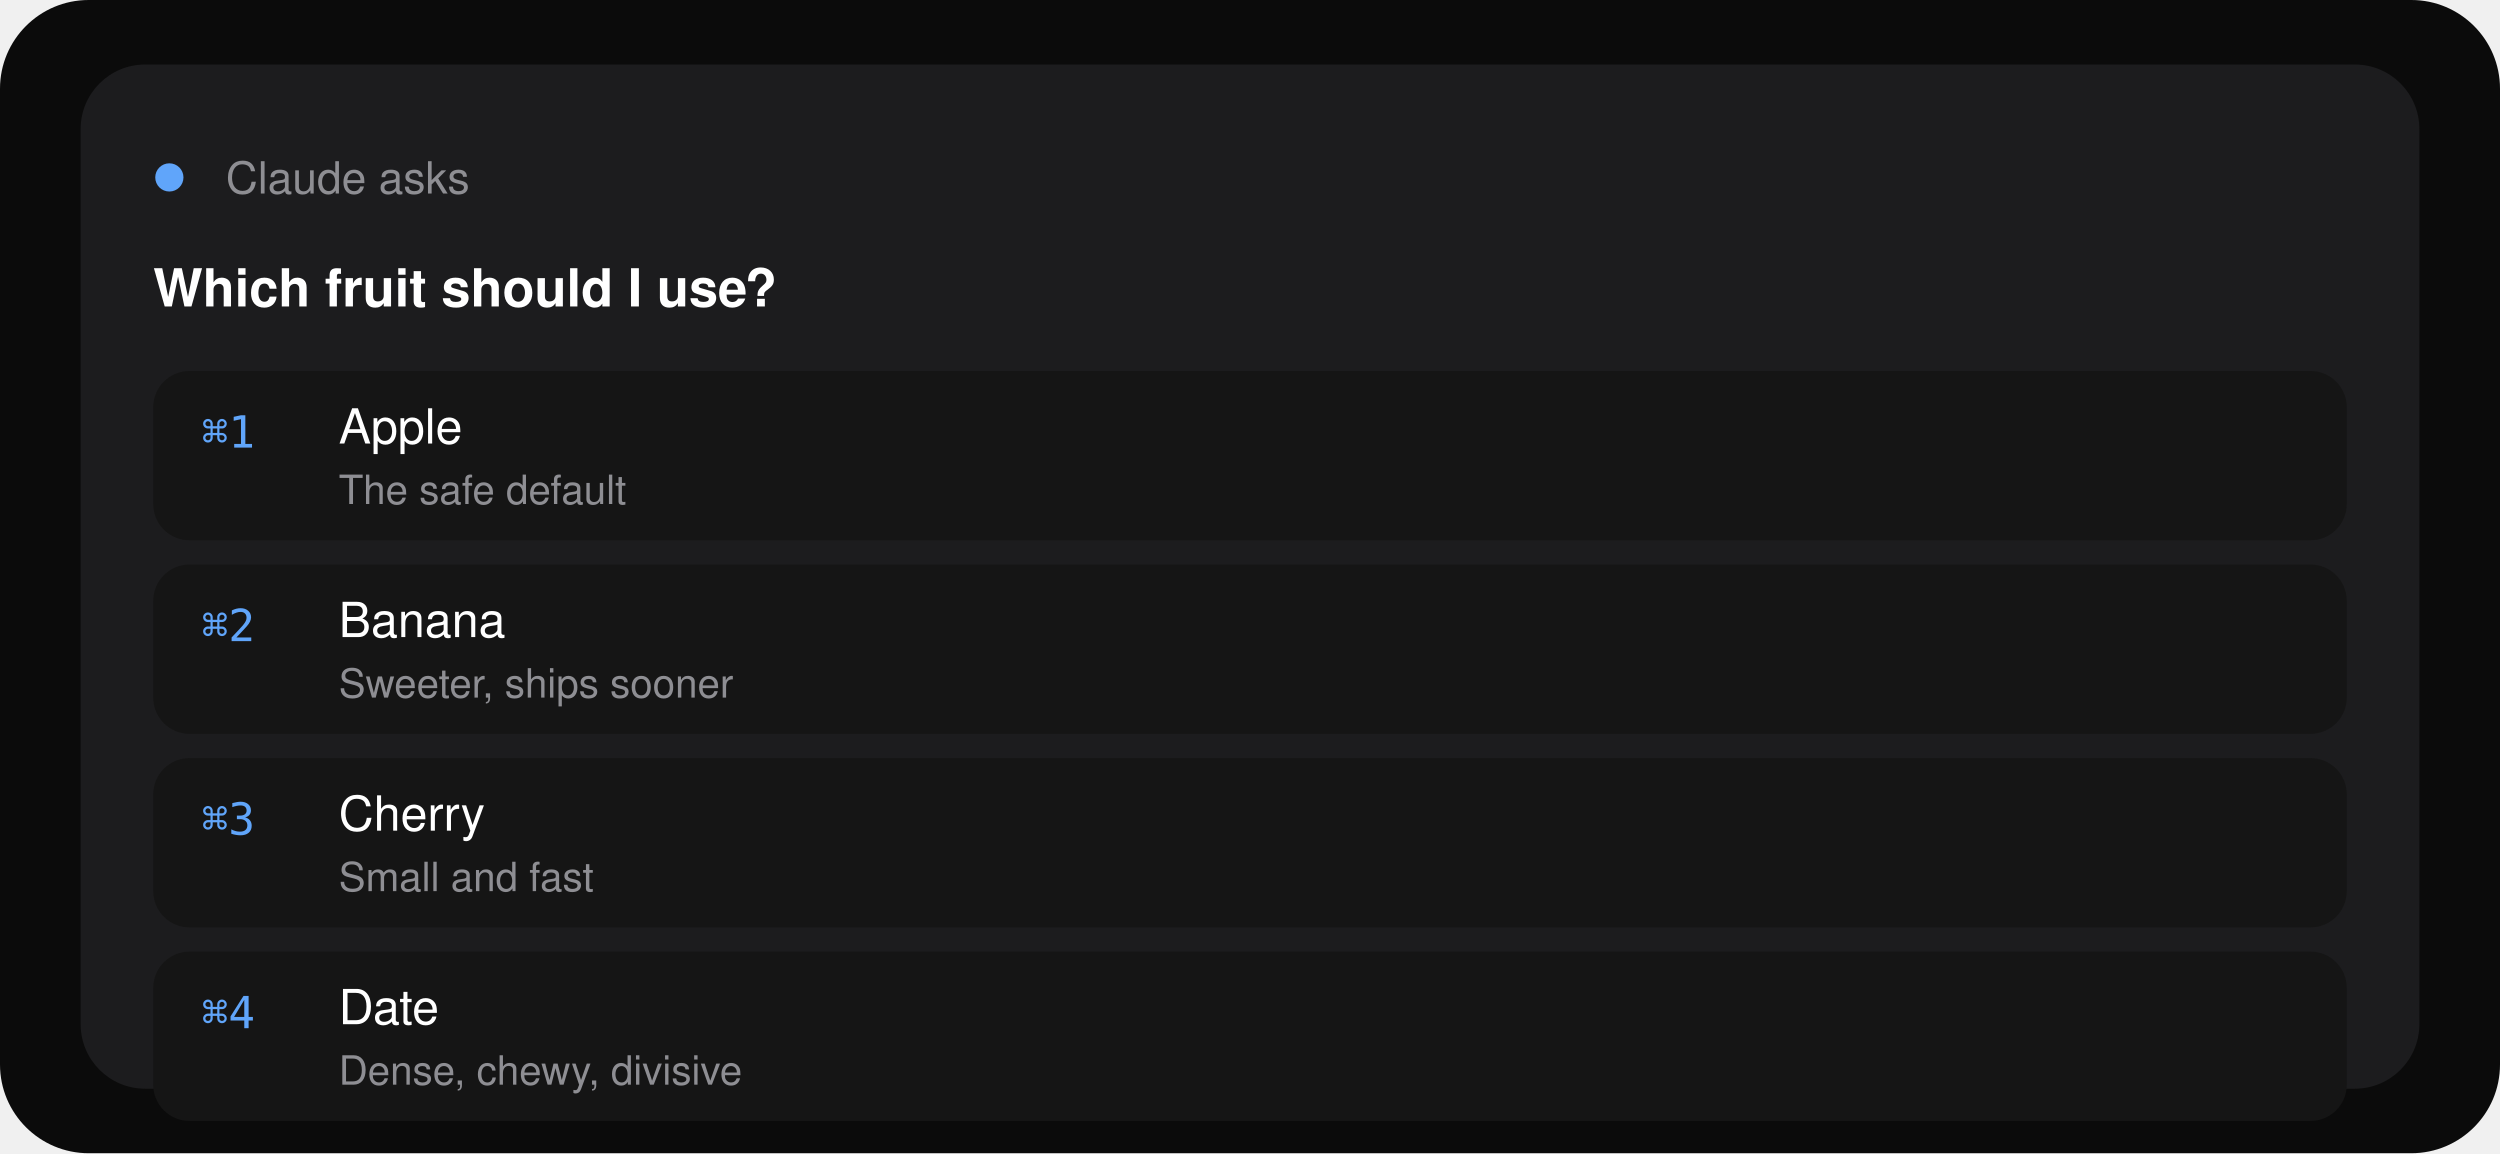
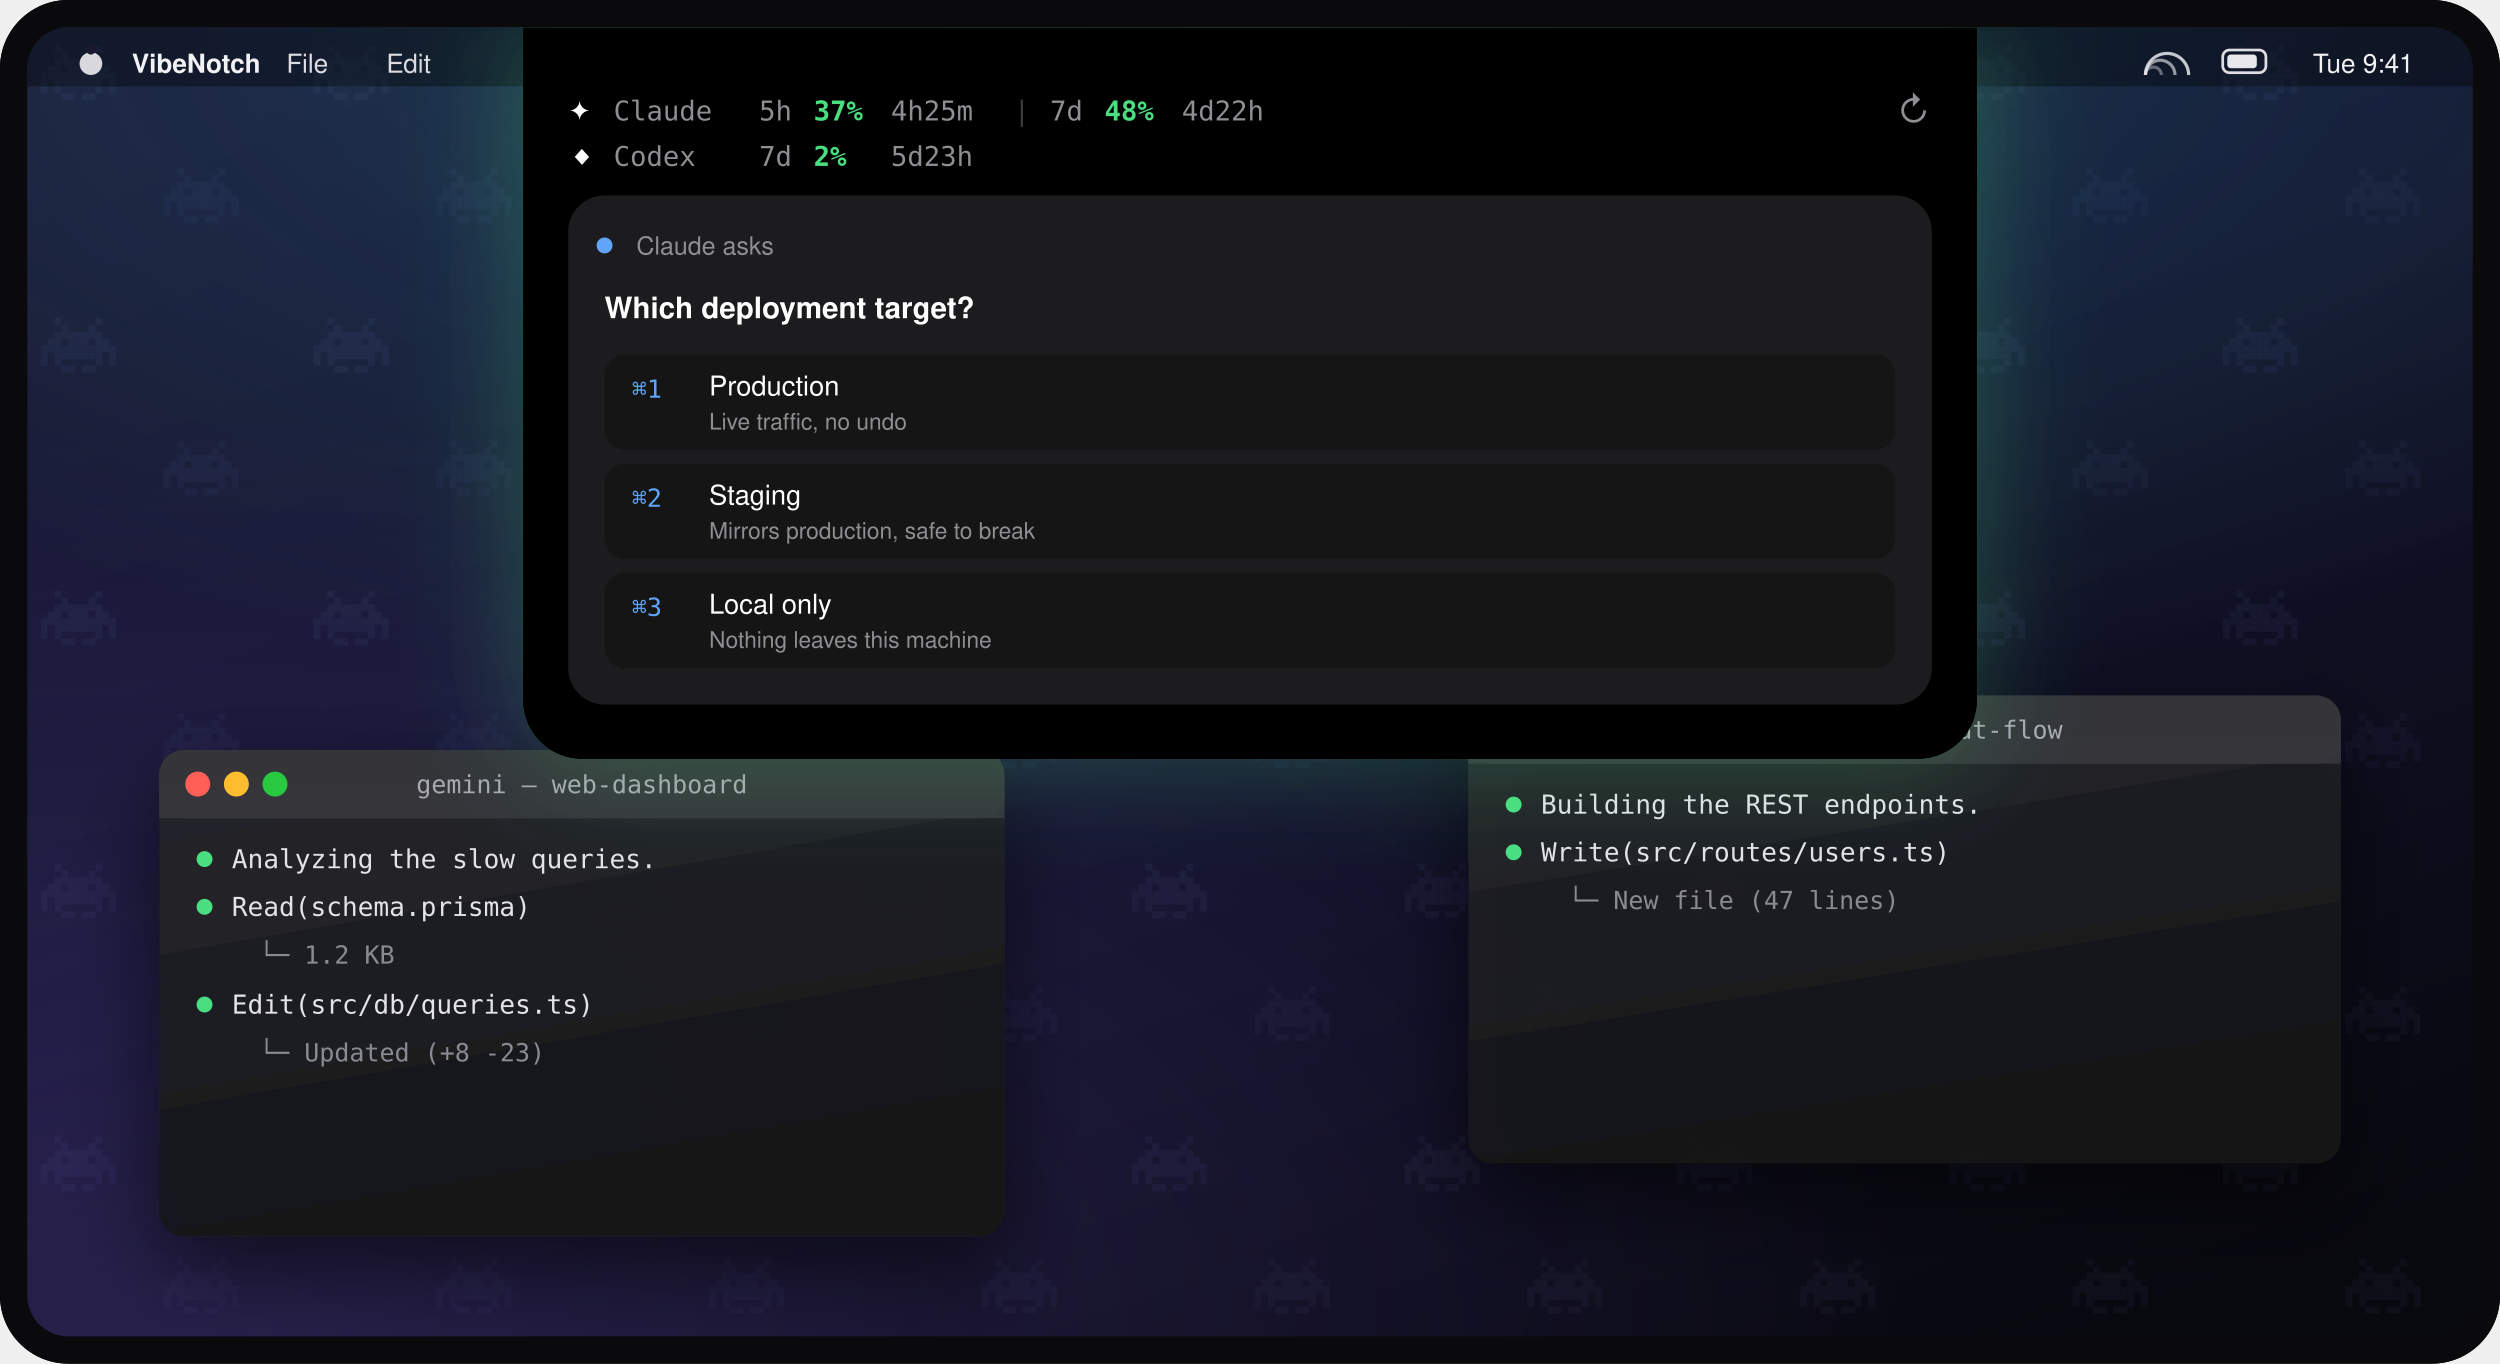
- <svg xmlns="http://www.w3.org/2000/svg" width="620" height="286" viewBox="0 0 620 286" role="img">
-   <rect x="0" y="0" width="620" height="286" rx="22" fill="#0B0B0B" opacity="1.0" />
-   <rect x="20" y="16" width="580" height="254" rx="16" fill="#1C1C1E" opacity="1.0" />
-   <circle cx="42" cy="44" r="3.5" fill="#60A5FA" />
-   <text x="56" y="48" font-family="-apple-system, BlinkMacSystemFont, 'SF Pro Text', Helvetica, Arial, sans-serif" font-size="11" font-weight="500" fill="#8E8E93" text-anchor="start" opacity="1.0">Claude asks</text>
-   <text x="38" y="76" font-family="-apple-system, BlinkMacSystemFont, 'SF Pro Text', Helvetica, Arial, sans-serif" font-size="13" font-weight="600" fill="#FFFFFF" text-anchor="start" opacity="1.0">Which fruit should I use?</text>
-   <rect x="38" y="92" width="544" height="42" rx="9" fill="#151515" opacity="1.0" />
-   <text x="50" y="111" font-family="ui-monospace, 'SF Mono', Menlo, monospace" font-size="11" font-weight="500" fill="#60A5FA" text-anchor="start" opacity="1.0">⌘1</text>
-   <text x="84" y="110" font-family="-apple-system, BlinkMacSystemFont, 'SF Pro Text', Helvetica, Arial, sans-serif" font-size="12" font-weight="500" fill="#FFFFFF" text-anchor="start" opacity="1.0">Apple</text>
-   <text x="84" y="125" font-family="-apple-system, BlinkMacSystemFont, 'SF Pro Text', Helvetica, Arial, sans-serif" font-size="10" font-weight="400" fill="#8E8E93" text-anchor="start" opacity="1.0">The safe default</text>
-   <rect x="38" y="140" width="544" height="42" rx="9" fill="#151515" opacity="1.0" />
-   <text x="50" y="159" font-family="ui-monospace, 'SF Mono', Menlo, monospace" font-size="11" font-weight="500" fill="#60A5FA" text-anchor="start" opacity="1.0">⌘2</text>
-   <text x="84" y="158" font-family="-apple-system, BlinkMacSystemFont, 'SF Pro Text', Helvetica, Arial, sans-serif" font-size="12" font-weight="500" fill="#FFFFFF" text-anchor="start" opacity="1.0">Banana</text>
-   <text x="84" y="173" font-family="-apple-system, BlinkMacSystemFont, 'SF Pro Text', Helvetica, Arial, sans-serif" font-size="10" font-weight="400" fill="#8E8E93" text-anchor="start" opacity="1.0">Sweeter, ships sooner</text>
-   <rect x="38" y="188" width="544" height="42" rx="9" fill="#151515" opacity="1.0" />
-   <text x="50" y="207" font-family="ui-monospace, 'SF Mono', Menlo, monospace" font-size="11" font-weight="500" fill="#60A5FA" text-anchor="start" opacity="1.0">⌘3</text>
-   <text x="84" y="206" font-family="-apple-system, BlinkMacSystemFont, 'SF Pro Text', Helvetica, Arial, sans-serif" font-size="12" font-weight="500" fill="#FFFFFF" text-anchor="start" opacity="1.0">Cherry</text>
-   <text x="84" y="221" font-family="-apple-system, BlinkMacSystemFont, 'SF Pro Text', Helvetica, Arial, sans-serif" font-size="10" font-weight="400" fill="#8E8E93" text-anchor="start" opacity="1.0">Small and fast</text>
-   <rect x="38" y="236" width="544" height="42" rx="9" fill="#151515" opacity="1.0" />
-   <text x="50" y="255" font-family="ui-monospace, 'SF Mono', Menlo, monospace" font-size="11" font-weight="500" fill="#60A5FA" text-anchor="start" opacity="1.0">⌘4</text>
-   <text x="84" y="254" font-family="-apple-system, BlinkMacSystemFont, 'SF Pro Text', Helvetica, Arial, sans-serif" font-size="12" font-weight="500" fill="#FFFFFF" text-anchor="start" opacity="1.0">Date</text>
-   <text x="84" y="269" font-family="-apple-system, BlinkMacSystemFont, 'SF Pro Text', Helvetica, Arial, sans-serif" font-size="10" font-weight="400" fill="#8E8E93" text-anchor="start" opacity="1.0">Dense, chewy, divisive</text>
+ <svg xmlns="http://www.w3.org/2000/svg" width="1100" height="600" viewBox="0 0 1100 600" role="img">
+   <rect x="0" y="0" width="1100" height="600" rx="30" fill="#000000" opacity="1.0" />
+   <defs>
+     <linearGradient id="sky" x1="0.15" y1="0" x2="0.85" y2="1">
+       <stop offset="0%" stop-color="#1B1B3A" />
+       <stop offset="45%" stop-color="#141430" />
+       <stop offset="100%" stop-color="#08080F" />
+     </linearGradient>
+     <radialGradient id="glow" cx="0.5" cy="0" r="0.75">
+       <stop offset="0%" stop-color="#4ADE80" stop-opacity="0.30" />
+       <stop offset="55%" stop-color="#2AA5B8" stop-opacity="0.11" />
+       <stop offset="100%" stop-color="#4ADE80" stop-opacity="0" />
+     </radialGradient>
+     <radialGradient id="corner" cx="0.08" cy="1" r="0.7">
+       <stop offset="0%" stop-color="#7C5BD6" stop-opacity="0.22" />
+       <stop offset="100%" stop-color="#7C5BD6" stop-opacity="0" />
+     </radialGradient>
+     <pattern id="invaders" width="120" height="120" patternUnits="userSpaceOnUse">
+       <g fill="#8FA0FF" opacity="0.055" transform="translate(18,20)">
+         <rect x="6" y="0" width="3" height="3" />
+         <rect x="24" y="0" width="3" height="3" />
+         <rect x="9" y="3" width="3" height="3" />
+         <rect x="21" y="3" width="3" height="3" />
+         <rect x="6" y="6" width="3" height="3" />
+         <rect x="9" y="6" width="3" height="3" />
+         <rect x="12" y="6" width="3" height="3" />
+         <rect x="15" y="6" width="3" height="3" />
+         <rect x="18" y="6" width="3" height="3" />
+         <rect x="21" y="6" width="3" height="3" />
+         <rect x="24" y="6" width="3" height="3" />
+         <rect x="3" y="9" width="3" height="3" />
+         <rect x="6" y="9" width="3" height="3" />
+         <rect x="12" y="9" width="3" height="3" />
+         <rect x="15" y="9" width="3" height="3" />
+         <rect x="18" y="9" width="3" height="3" />
+         <rect x="24" y="9" width="3" height="3" />
+         <rect x="27" y="9" width="3" height="3" />
+         <rect x="0" y="12" width="3" height="3" />
+         <rect x="3" y="12" width="3" height="3" />
+         <rect x="6" y="12" width="3" height="3" />
+         <rect x="9" y="12" width="3" height="3" />
+         <rect x="12" y="12" width="3" height="3" />
+         <rect x="15" y="12" width="3" height="3" />
+         <rect x="18" y="12" width="3" height="3" />
+         <rect x="21" y="12" width="3" height="3" />
+         <rect x="24" y="12" width="3" height="3" />
+         <rect x="27" y="12" width="3" height="3" />
+         <rect x="30" y="12" width="3" height="3" />
+         <rect x="0" y="15" width="3" height="3" />
+         <rect x="6" y="15" width="3" height="3" />
+         <rect x="9" y="15" width="3" height="3" />
+         <rect x="12" y="15" width="3" height="3" />
+         <rect x="15" y="15" width="3" height="3" />
+         <rect x="18" y="15" width="3" height="3" />
+         <rect x="21" y="15" width="3" height="3" />
+         <rect x="24" y="15" width="3" height="3" />
+         <rect x="30" y="15" width="3" height="3" />
+         <rect x="0" y="18" width="3" height="3" />
+         <rect x="6" y="18" width="3" height="3" />
+         <rect x="24" y="18" width="3" height="3" />
+         <rect x="30" y="18" width="3" height="3" />
+         <rect x="9" y="21" width="3" height="3" />
+         <rect x="12" y="21" width="3" height="3" />
+         <rect x="18" y="21" width="3" height="3" />
+         <rect x="21" y="21" width="3" height="3" />
+       </g>
+       <g fill="#8FA0FF" opacity="0.045" transform="translate(72,74)">
+         <rect x="6" y="0" width="3" height="3" />
+         <rect x="24" y="0" width="3" height="3" />
+         <rect x="9" y="3" width="3" height="3" />
+         <rect x="21" y="3" width="3" height="3" />
+         <rect x="6" y="6" width="3" height="3" />
+         <rect x="9" y="6" width="3" height="3" />
+         <rect x="12" y="6" width="3" height="3" />
+         <rect x="15" y="6" width="3" height="3" />
+         <rect x="18" y="6" width="3" height="3" />
+         <rect x="21" y="6" width="3" height="3" />
+         <rect x="24" y="6" width="3" height="3" />
+         <rect x="3" y="9" width="3" height="3" />
+         <rect x="6" y="9" width="3" height="3" />
+         <rect x="12" y="9" width="3" height="3" />
+         <rect x="15" y="9" width="3" height="3" />
+         <rect x="18" y="9" width="3" height="3" />
+         <rect x="24" y="9" width="3" height="3" />
+         <rect x="27" y="9" width="3" height="3" />
+         <rect x="0" y="12" width="3" height="3" />
+         <rect x="3" y="12" width="3" height="3" />
+         <rect x="6" y="12" width="3" height="3" />
+         <rect x="9" y="12" width="3" height="3" />
+         <rect x="12" y="12" width="3" height="3" />
+         <rect x="15" y="12" width="3" height="3" />
+         <rect x="18" y="12" width="3" height="3" />
+         <rect x="21" y="12" width="3" height="3" />
+         <rect x="24" y="12" width="3" height="3" />
+         <rect x="27" y="12" width="3" height="3" />
+         <rect x="30" y="12" width="3" height="3" />
+         <rect x="0" y="15" width="3" height="3" />
+         <rect x="6" y="15" width="3" height="3" />
+         <rect x="9" y="15" width="3" height="3" />
+         <rect x="12" y="15" width="3" height="3" />
+         <rect x="15" y="15" width="3" height="3" />
+         <rect x="18" y="15" width="3" height="3" />
+         <rect x="21" y="15" width="3" height="3" />
+         <rect x="24" y="15" width="3" height="3" />
+         <rect x="30" y="15" width="3" height="3" />
+         <rect x="0" y="18" width="3" height="3" />
+         <rect x="6" y="18" width="3" height="3" />
+         <rect x="24" y="18" width="3" height="3" />
+         <rect x="30" y="18" width="3" height="3" />
+         <rect x="9" y="21" width="3" height="3" />
+         <rect x="12" y="21" width="3" height="3" />
+         <rect x="18" y="21" width="3" height="3" />
+         <rect x="21" y="21" width="3" height="3" />
+       </g>
+     </pattern>
+     <linearGradient id="win" x1="0" y1="0" x2="0.3" y2="1">
+       <stop offset="0%" stop-color="#26262C" stop-opacity="0.95" />
+       <stop offset="100%" stop-color="#141418" stop-opacity="0.95" />
+     </linearGradient>
+     <filter id="drop" x="-30%" y="-30%" width="160%" height="190%">
+       <feDropShadow dx="0" dy="16" stdDeviation="20" flood-color="#000" flood-opacity="0.6" />
+     </filter>
+     <filter id="halo" x="-50%" y="-50%" width="200%" height="200%">
+       <feDropShadow dx="0" dy="0" stdDeviation="26" flood-color="#4ADE80" flood-opacity="0.30" />
+     </filter>
+   </defs>
+   <clipPath id="screen">
+     <rect x="12" y="12" width="1076" height="576" rx="18" />
+   </clipPath>
+   <rect x="0" y="0" width="1100" height="600" rx="30" fill="#0A0A0C" opacity="1.0" />
+   <g clip-path="url(#screen)">
+     <rect x="12" y="12" width="1076" height="576" rx="0" fill="url(#sky)" opacity="1.0" />
+     <rect x="12" y="12" width="1076" height="576" rx="0" fill="url(#invaders)" opacity="1.0" />
+     <rect x="12" y="12" width="1076" height="576" rx="0" fill="url(#corner)" opacity="1.0" />
+     <rect x="12" y="12" width="1076" height="414.72" rx="0" fill="url(#glow)" opacity="1.0" />
+     <rect x="12" y="12" width="1076" height="26" rx="0" fill="#000000" opacity="0.38" />
+     <circle cx="40" cy="28" r="5" fill="#E8E8ED" opacity="0.92" />
+     <rect x="38" y="19" width="4" height="5" rx="2" fill="#1A1830" />
+     <text x="58" y="32" font-family="-apple-system, BlinkMacSystemFont, 'SF Pro Text', Helvetica, Arial, sans-serif" font-size="11.5" font-weight="600" fill="#F2F2F5" text-anchor="start" opacity="1.0">VibeNotch</text>
+     <text x="126" y="32" font-family="-apple-system, BlinkMacSystemFont, 'SF Pro Text', Helvetica, Arial, sans-serif" font-size="11.5" font-weight="400" fill="#DCDCE2" text-anchor="start" opacity="1.0">File</text>
+     <text x="170" y="32" font-family="-apple-system, BlinkMacSystemFont, 'SF Pro Text', Helvetica, Arial, sans-serif" font-size="11.5" font-weight="400" fill="#DCDCE2" text-anchor="start" opacity="1.0">Edit</text>
+     <text x="1062" y="32" font-family="-apple-system, BlinkMacSystemFont, 'SF Pro Text', Helvetica, Arial, sans-serif" font-size="11.5" font-weight="400" fill="#F2F2F5" text-anchor="end" opacity="1.0">Tue 9:41</text>
+     <rect x="978" y="22" width="19" height="10" rx="3" fill="none" stroke="#E8E8ED" stroke-width="1.2" opacity="0.95" />
+     <rect x="980" y="24" width="13" height="6" rx="1.5" fill="#E8E8ED" />
+     <path d="M 944 33 a 3.5 3.5 0 0 1 7.0 0" fill="none" stroke="#E8E8ED" stroke-width="1.4" opacity="0.4" />
+     <path d="M 944 33 a 6.5 6.5 0 0 1 13.0 0" fill="none" stroke="#E8E8ED" stroke-width="1.4" opacity="0.62" />
+     <path d="M 944 33 a 9.5 9.5 0 0 1 19.0 0" fill="none" stroke="#E8E8ED" stroke-width="1.4" opacity="0.84" />
+     <g filter="url(#drop)">
+       <rect x="70" y="330" width="372" height="214" rx="11" fill="url(#win)" opacity="1.0" />
+     </g>
+     <rect x="70" y="330" width="372" height="30" rx="11" fill="#35353B" opacity="0.92" />
+     <rect x="70" y="348" width="372" height="12" rx="0" fill="#35353B" opacity="0.92" />
+     <circle cx="87" cy="345" r="5.5" fill="#FF5F57" />
+     <circle cx="104" cy="345" r="5.5" fill="#FEBC2E" />
+     <circle cx="121" cy="345" r="5.5" fill="#28C840" />
+     <text x="256.0" y="349" font-family="ui-monospace, 'SF Mono', Menlo, monospace" font-size="11" font-weight="400" fill="#A9A9B2" text-anchor="middle" opacity="1.0">gemini — web-dashboard</text>
+     <circle cx="90" cy="378" r="3.5" fill="#4ADE80" />
+     <text x="102" y="382" font-family="ui-monospace, 'SF Mono', Menlo, monospace" font-size="11.5" font-weight="400" fill="#E3E3E8" text-anchor="start" opacity="1.0">Analyzing the slow queries.</text>
+     <circle cx="90" cy="399" r="3.5" fill="#4ADE80" />
+     <text x="102" y="403" font-family="ui-monospace, 'SF Mono', Menlo, monospace" font-size="11.5" font-weight="400" fill="#E3E3E8" text-anchor="start" opacity="1.0">Read(schema.prisma)</text>
+     <text x="114" y="424" font-family="ui-monospace, 'SF Mono', Menlo, monospace" font-size="11" font-weight="400" fill="#8A8A93" text-anchor="start" opacity="1.0">└─ 1.2 KB</text>
+     <circle cx="90" cy="442" r="3.5" fill="#4ADE80" />
+     <text x="102" y="446" font-family="ui-monospace, 'SF Mono', Menlo, monospace" font-size="11.5" font-weight="400" fill="#E3E3E8" text-anchor="start" opacity="1.0">Edit(src/db/queries.ts)</text>
+     <text x="114" y="467" font-family="ui-monospace, 'SF Mono', Menlo, monospace" font-size="11" font-weight="400" fill="#8A8A93" text-anchor="start" opacity="1.0">└─ Updated (+8 -23)</text>
+     <g filter="url(#drop)">
+       <rect x="646" y="306" width="384" height="206" rx="11" fill="url(#win)" opacity="1.0" />
+     </g>
+     <rect x="646" y="306" width="384" height="30" rx="11" fill="#35353B" opacity="0.92" />
+     <rect x="646" y="324" width="384" height="12" rx="0" fill="#35353B" opacity="0.92" />
+     <circle cx="663" cy="321" r="5.5" fill="#FF5F57" />
+     <circle cx="680" cy="321" r="5.5" fill="#FEBC2E" />
+     <circle cx="697" cy="321" r="5.5" fill="#28C840" />
+     <text x="838.0" y="325" font-family="ui-monospace, 'SF Mono', Menlo, monospace" font-size="11" font-weight="400" fill="#A9A9B2" text-anchor="middle" opacity="1.0">codex — checkout-flow</text>
+     <circle cx="666" cy="354" r="3.5" fill="#4ADE80" />
+     <text x="678" y="358" font-family="ui-monospace, 'SF Mono', Menlo, monospace" font-size="11.5" font-weight="400" fill="#E3E3E8" text-anchor="start" opacity="1.0">Building the REST endpoints.</text>
+     <circle cx="666" cy="375" r="3.5" fill="#4ADE80" />
+     <text x="678" y="379" font-family="ui-monospace, 'SF Mono', Menlo, monospace" font-size="11.5" font-weight="400" fill="#E3E3E8" text-anchor="start" opacity="1.0">Write(src/routes/users.ts)</text>
+     <text x="690" y="400" font-family="ui-monospace, 'SF Mono', Menlo, monospace" font-size="11" font-weight="400" fill="#8A8A93" text-anchor="start" opacity="1.0">└─ New file (47 lines)</text>
+     <g filter="url(#halo)">
+       <path d="M 230.0 12 h 640 v 296 a 26 26 0 0 1 -26 26 h -588 a 26 26 0 0 1 -26 -26 Z" fill="#050505" />
+     </g>
+   </g>
+   <text x="250.0" y="53" font-family="-apple-system, BlinkMacSystemFont, 'SF Pro Text', Helvetica, Arial, sans-serif" font-size="12" font-weight="400" fill="#FFFFFF" text-anchor="start" opacity="1.0">✦</text>
+   <text x="270.0" y="53" font-family="ui-monospace, 'SF Mono', Menlo, monospace" font-size="12" font-weight="400" fill="#8E8E93" text-anchor="start" opacity="1.0">Claude</text>
+   <text x="334.0" y="53" font-family="ui-monospace, 'SF Mono', Menlo, monospace" font-size="12" font-weight="400" fill="#8E8E93" text-anchor="start" opacity="1.0">5h</text>
+   <text x="358.0" y="53" font-family="ui-monospace, 'SF Mono', Menlo, monospace" font-size="12" font-weight="600" fill="#4ADE80" text-anchor="start" opacity="1.0">37%</text>
+   <text x="392.0" y="53" font-family="ui-monospace, 'SF Mono', Menlo, monospace" font-size="12" font-weight="400" fill="#8E8E93" text-anchor="start" opacity="1.0">4h25m</text>
+   <text x="446.0" y="53" font-family="ui-monospace, 'SF Mono', Menlo, monospace" font-size="12" font-weight="400" fill="#3A3A3C" text-anchor="start" opacity="1.0">|</text>
+   <text x="462.0" y="53" font-family="ui-monospace, 'SF Mono', Menlo, monospace" font-size="12" font-weight="400" fill="#8E8E93" text-anchor="start" opacity="1.0">7d</text>
+   <text x="486.0" y="53" font-family="ui-monospace, 'SF Mono', Menlo, monospace" font-size="12" font-weight="600" fill="#4ADE80" text-anchor="start" opacity="1.0">48%</text>
+   <text x="520.0" y="53" font-family="ui-monospace, 'SF Mono', Menlo, monospace" font-size="12" font-weight="400" fill="#8E8E93" text-anchor="start" opacity="1.0">4d22h</text>
+   <text x="250.0" y="73" font-family="-apple-system, BlinkMacSystemFont, 'SF Pro Text', Helvetica, Arial, sans-serif" font-size="12" font-weight="400" fill="#FFFFFF" text-anchor="start" opacity="1.0">◆</text>
+   <text x="270.0" y="73" font-family="ui-monospace, 'SF Mono', Menlo, monospace" font-size="12" font-weight="400" fill="#8E8E93" text-anchor="start" opacity="1.0">Codex</text>
+   <text x="334.0" y="73" font-family="ui-monospace, 'SF Mono', Menlo, monospace" font-size="12" font-weight="400" fill="#8E8E93" text-anchor="start" opacity="1.0">7d</text>
+   <text x="358.0" y="73" font-family="ui-monospace, 'SF Mono', Menlo, monospace" font-size="12" font-weight="600" fill="#4ADE80" text-anchor="start" opacity="1.0">2%</text>
+   <text x="392.0" y="73" font-family="ui-monospace, 'SF Mono', Menlo, monospace" font-size="12" font-weight="400" fill="#8E8E93" text-anchor="start" opacity="1.0">5d23h</text>
+   <text x="842.0" y="54" font-family="-apple-system, BlinkMacSystemFont, 'SF Pro Text', Helvetica, Arial, sans-serif" font-size="15" font-weight="400" fill="#8E8E93" text-anchor="middle" opacity="1.0">↻</text>
+   <rect x="250.0" y="86" width="600" height="224" rx="16" fill="#1C1C1E" opacity="1.0" />
+   <circle cx="266.0" cy="108" r="3.5" fill="#60A5FA" />
+   <text x="280.0" y="112" font-family="-apple-system, BlinkMacSystemFont, 'SF Pro Text', Helvetica, Arial, sans-serif" font-size="11" font-weight="500" fill="#8E8E93" text-anchor="start" opacity="1.0">Claude asks</text>
+   <text x="266.0" y="140" font-family="-apple-system, BlinkMacSystemFont, 'SF Pro Text', Helvetica, Arial, sans-serif" font-size="13" font-weight="600" fill="#FFFFFF" text-anchor="start" opacity="1.0">Which deployment target?</text>
+   <rect x="266.0" y="156" width="568" height="42" rx="9" fill="#151515" opacity="1.0" />
+   <text x="278.0" y="175" font-family="ui-monospace, 'SF Mono', Menlo, monospace" font-size="11" font-weight="500" fill="#60A5FA" text-anchor="start" opacity="1.0">⌘1</text>
+   <text x="312.0" y="174" font-family="-apple-system, BlinkMacSystemFont, 'SF Pro Text', Helvetica, Arial, sans-serif" font-size="12" font-weight="500" fill="#FFFFFF" text-anchor="start" opacity="1.0">Production</text>
+   <text x="312.0" y="189" font-family="-apple-system, BlinkMacSystemFont, 'SF Pro Text', Helvetica, Arial, sans-serif" font-size="10" font-weight="400" fill="#8E8E93" text-anchor="start" opacity="1.0">Live traffic, no undo</text>
+   <rect x="266.0" y="204" width="568" height="42" rx="9" fill="#151515" opacity="1.0" />
+   <text x="278.0" y="223" font-family="ui-monospace, 'SF Mono', Menlo, monospace" font-size="11" font-weight="500" fill="#60A5FA" text-anchor="start" opacity="1.0">⌘2</text>
+   <text x="312.0" y="222" font-family="-apple-system, BlinkMacSystemFont, 'SF Pro Text', Helvetica, Arial, sans-serif" font-size="12" font-weight="500" fill="#FFFFFF" text-anchor="start" opacity="1.0">Staging</text>
+   <text x="312.0" y="237" font-family="-apple-system, BlinkMacSystemFont, 'SF Pro Text', Helvetica, Arial, sans-serif" font-size="10" font-weight="400" fill="#8E8E93" text-anchor="start" opacity="1.0">Mirrors production, safe to break</text>
+   <rect x="266.0" y="252" width="568" height="42" rx="9" fill="#151515" opacity="1.0" />
+   <text x="278.0" y="271" font-family="ui-monospace, 'SF Mono', Menlo, monospace" font-size="11" font-weight="500" fill="#60A5FA" text-anchor="start" opacity="1.0">⌘3</text>
+   <text x="312.0" y="270" font-family="-apple-system, BlinkMacSystemFont, 'SF Pro Text', Helvetica, Arial, sans-serif" font-size="12" font-weight="500" fill="#FFFFFF" text-anchor="start" opacity="1.0">Local only</text>
+   <text x="312.0" y="285" font-family="-apple-system, BlinkMacSystemFont, 'SF Pro Text', Helvetica, Arial, sans-serif" font-size="10" font-weight="400" fill="#8E8E93" text-anchor="start" opacity="1.0">Nothing leaves this machine</text>
</svg>
